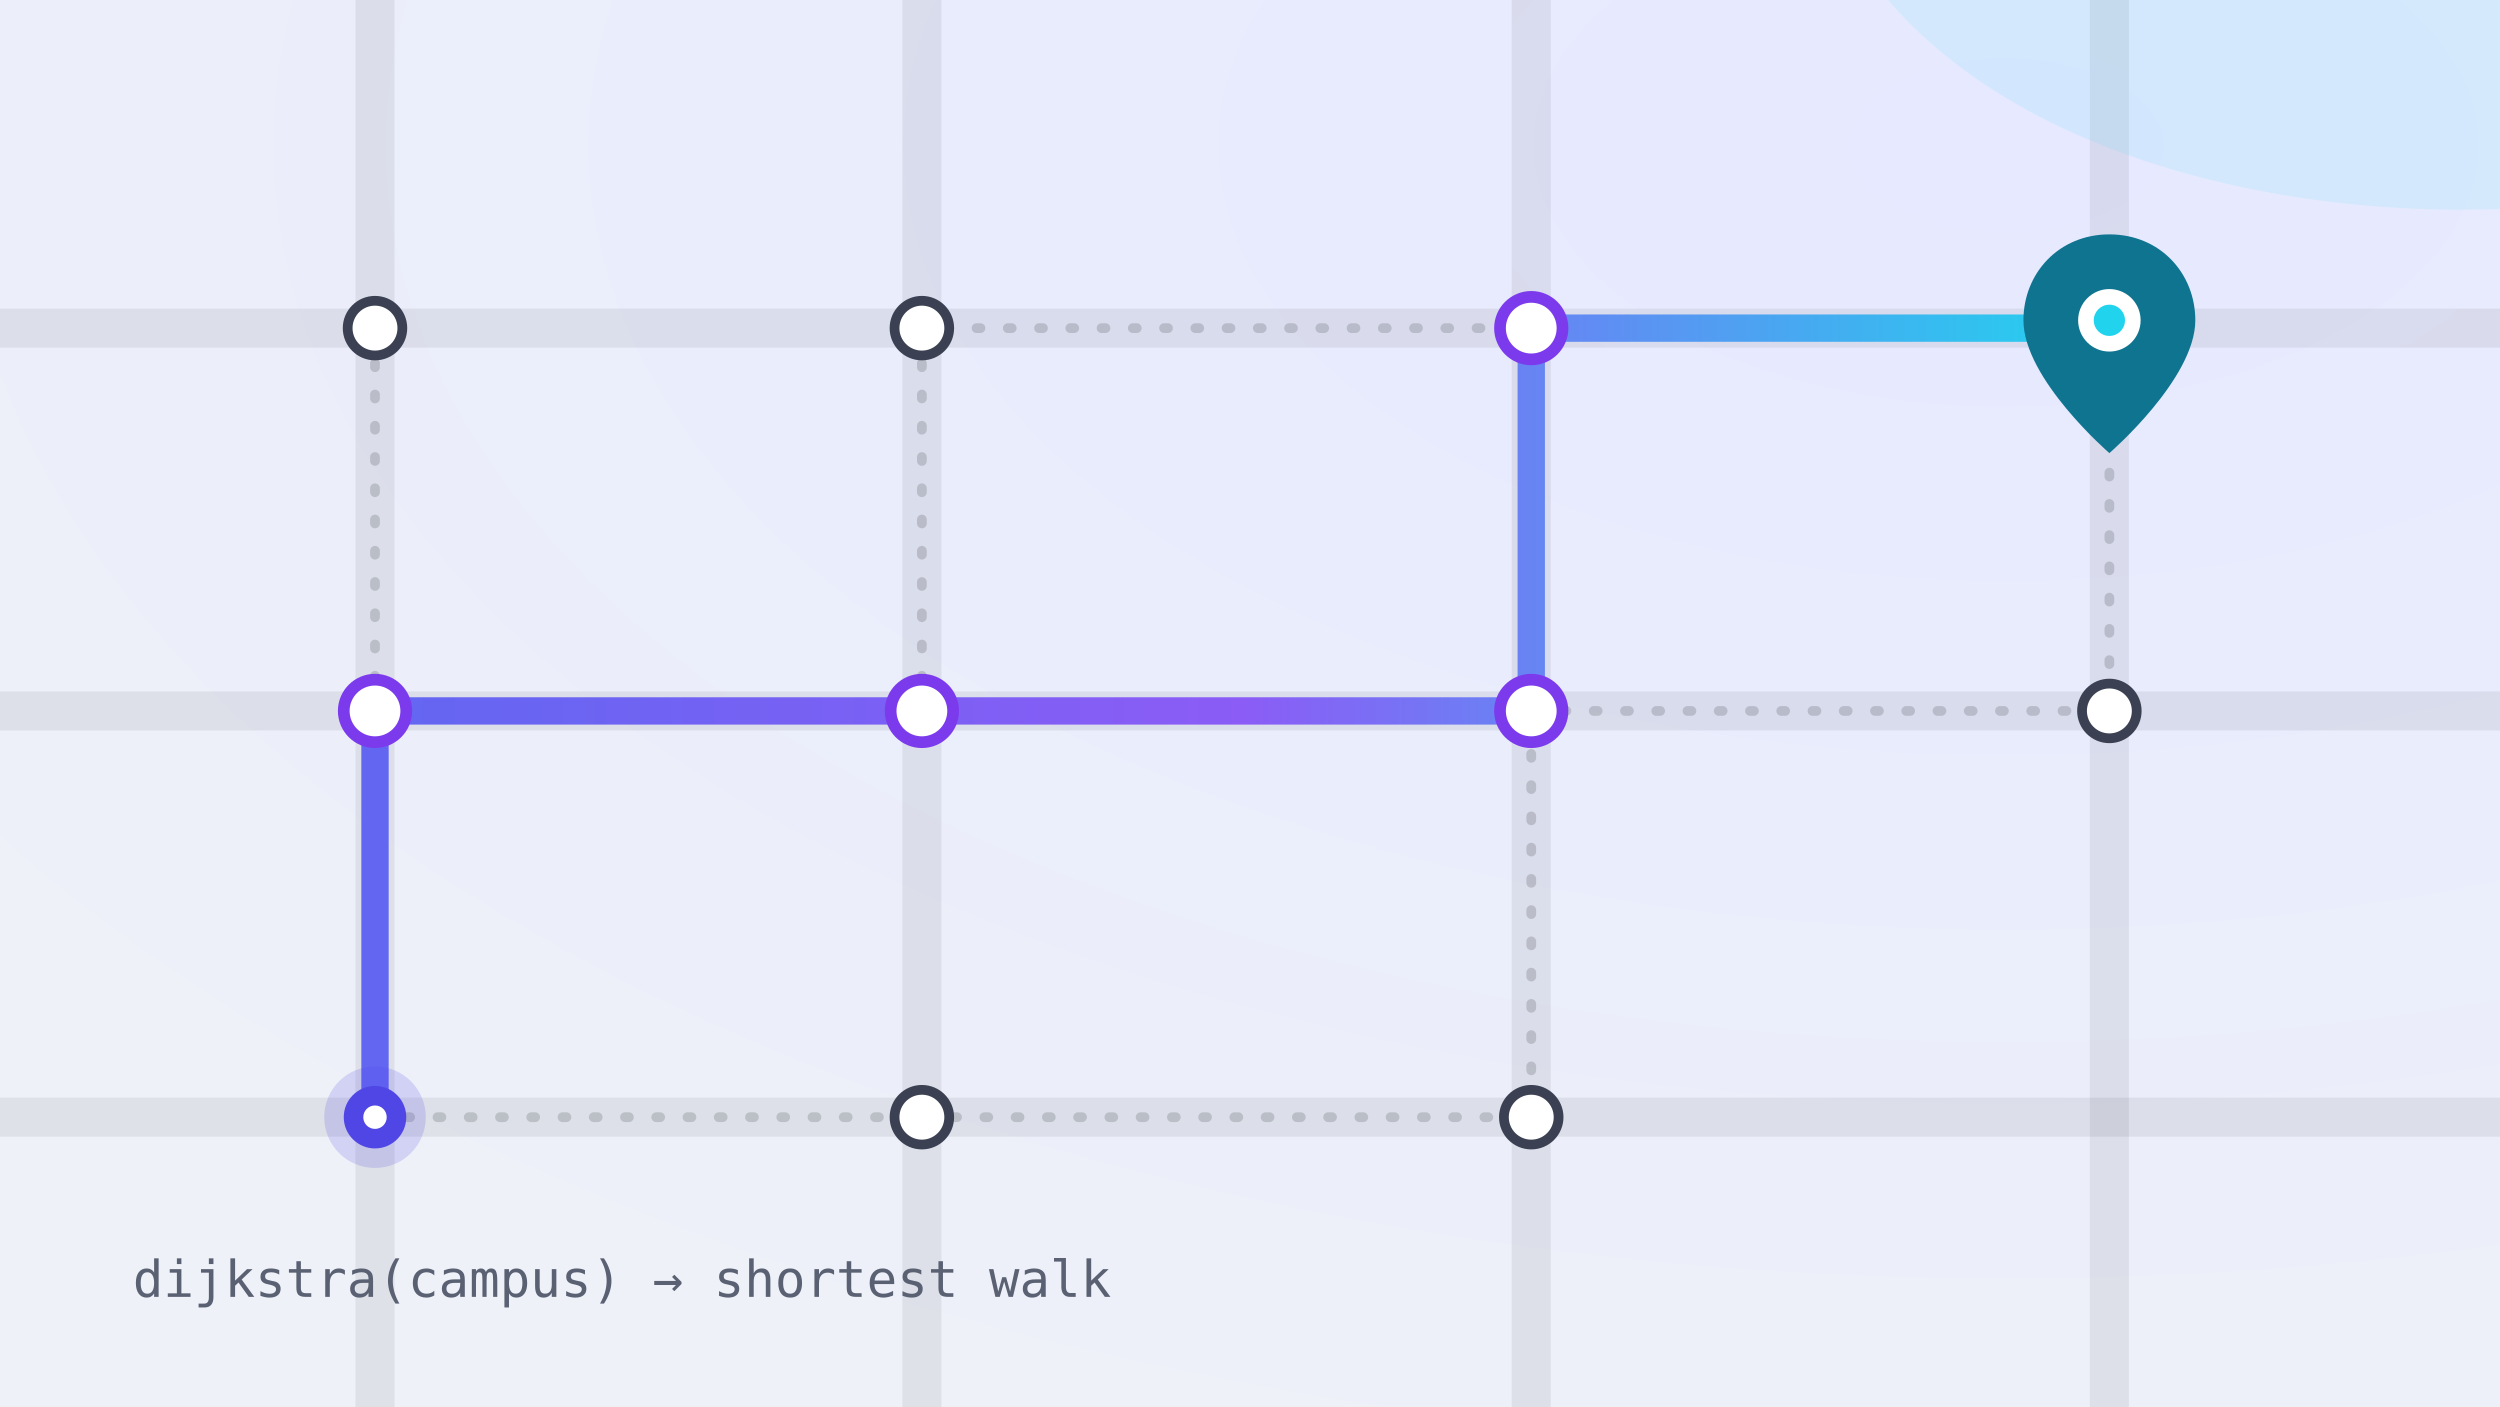
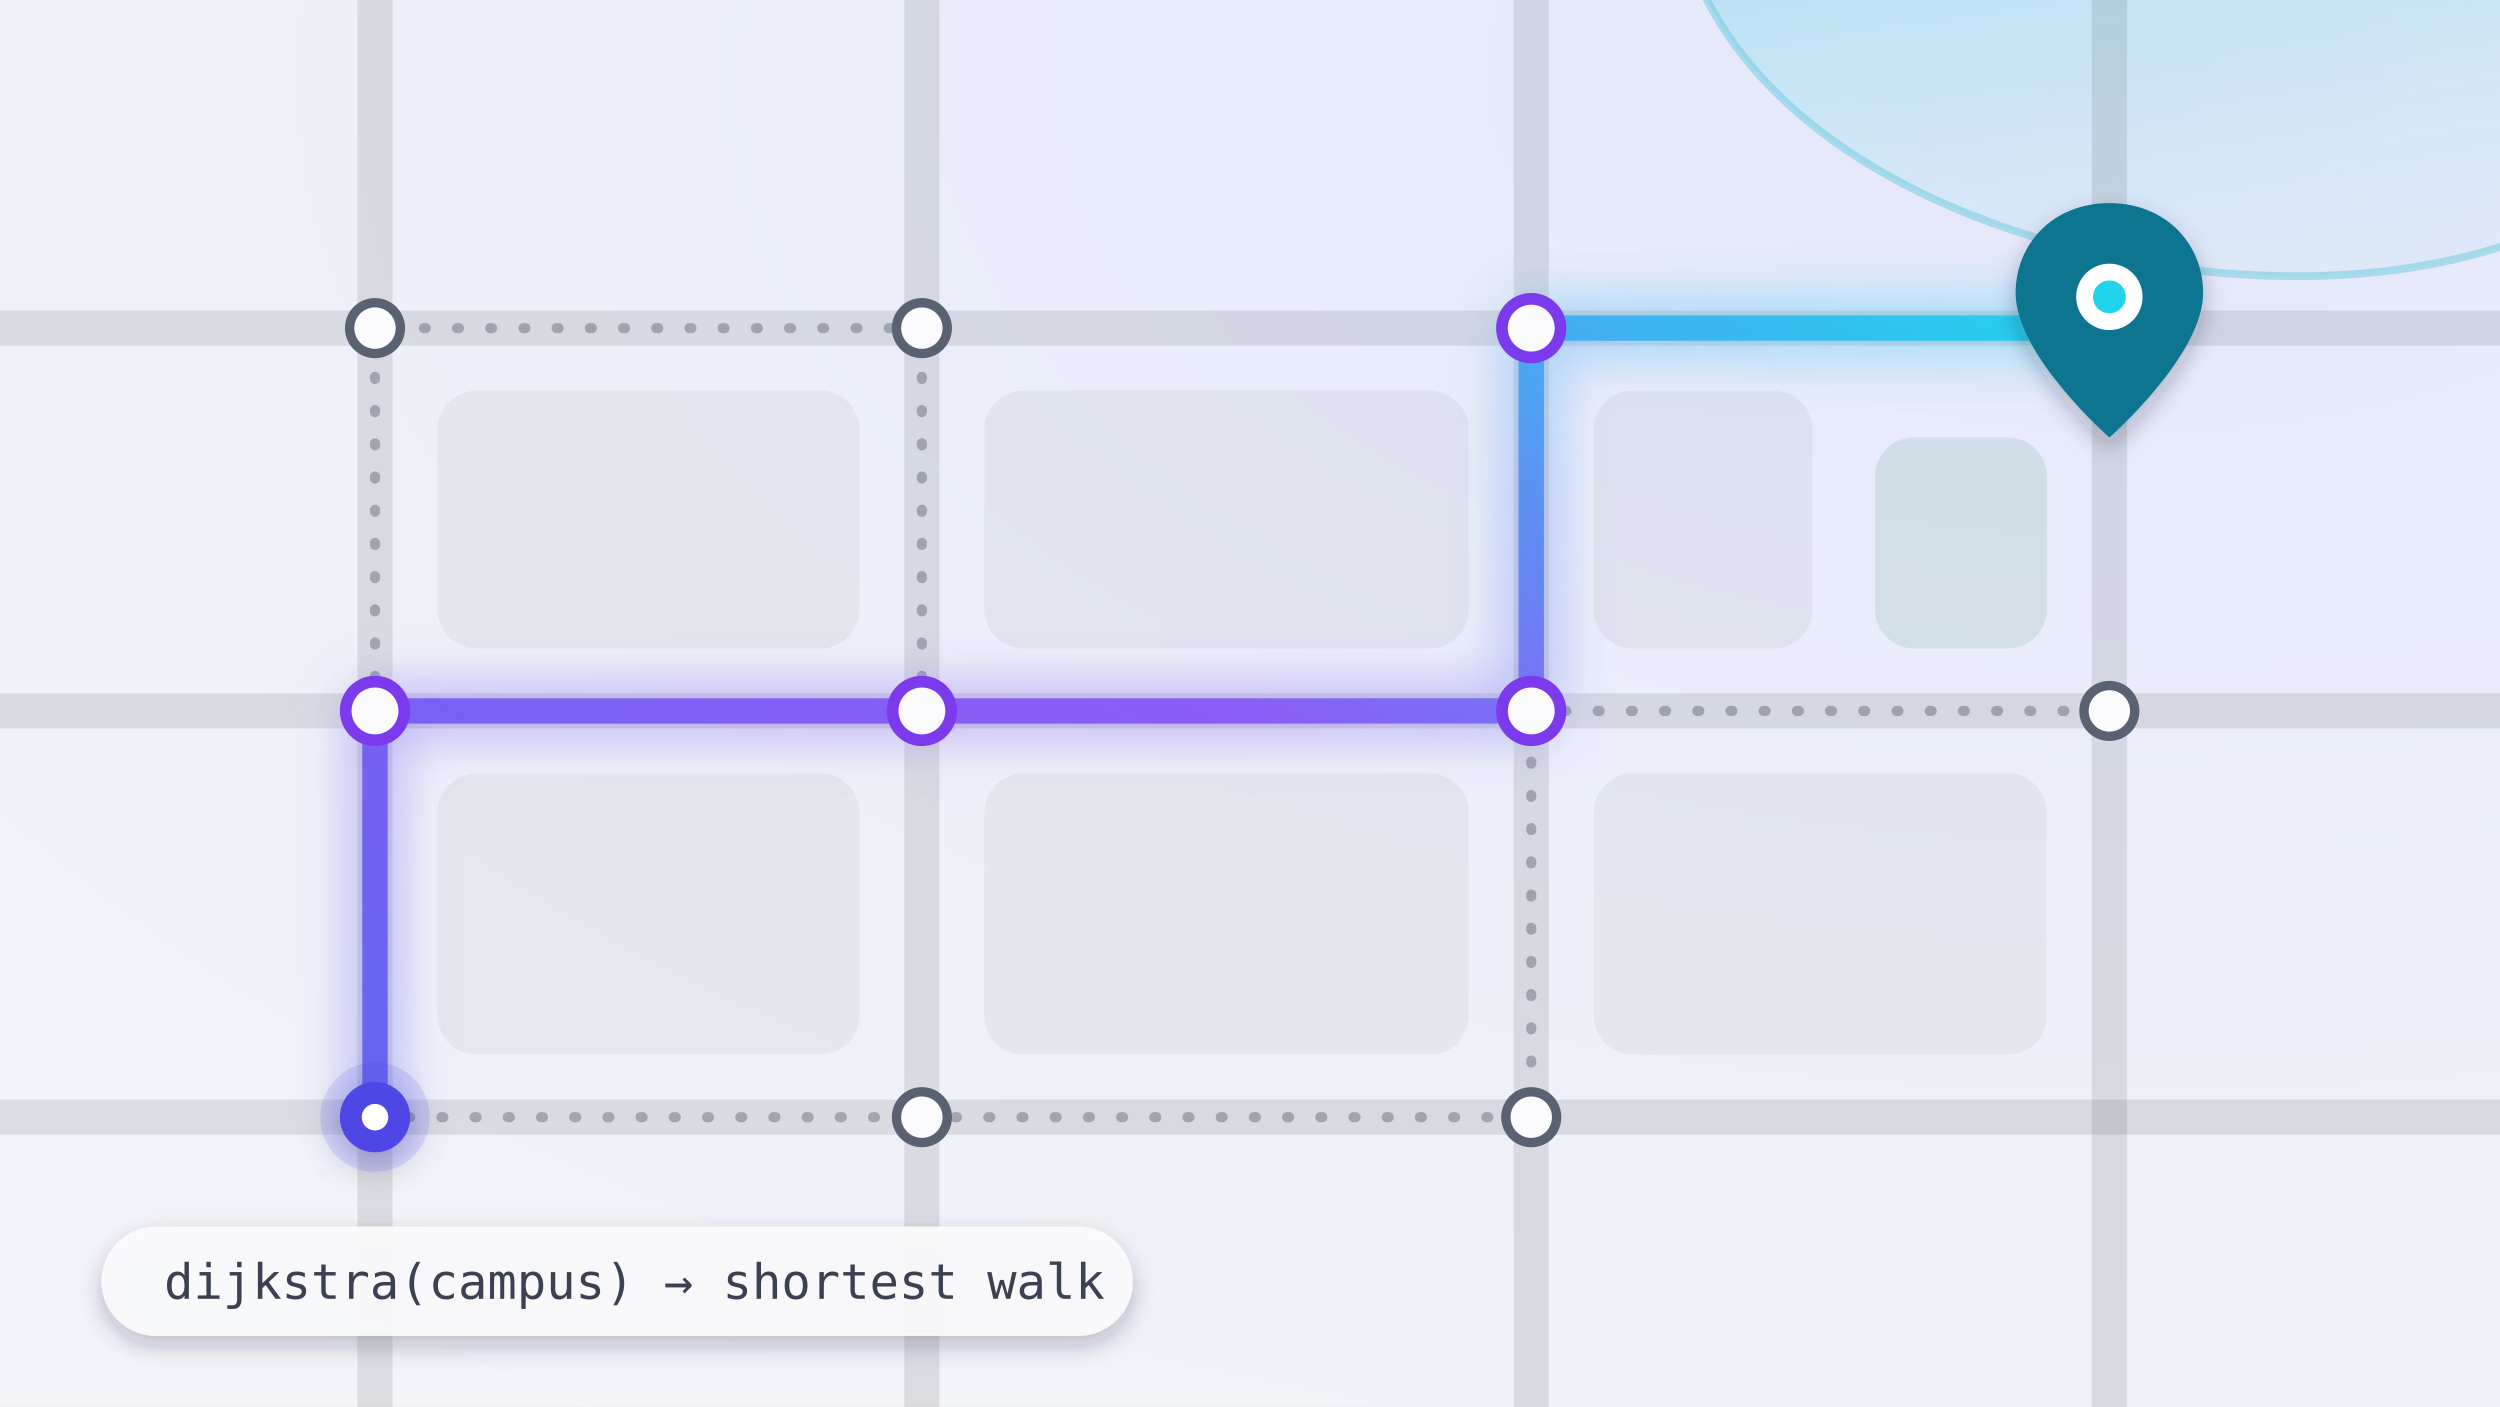
<svg xmlns="http://www.w3.org/2000/svg" viewBox="0 0 640 360" role="img" aria-label="Path Finder — shortest campus walking path via Dijkstra's algorithm">
  <defs>
-     <linearGradient id="path" x1="0" y1="0" x2="1" y2="0">
+     <linearGradient id="path" x1="0" y1="1" x2="1" y2="0">
      <stop offset="0" stop-color="#6366f1" />
      <stop offset="0.5" stop-color="#8b5cf6" />
      <stop offset="1" stop-color="#22d3ee" />
    </linearGradient>
-     <radialGradient id="wash" cx="0.8" cy="0.1" r="1">
-       <stop offset="0" stop-color="#e6e9ff" />
-       <stop offset="1" stop-color="#eef1f8" />
+     <radialGradient id="wash" cx="0.85" cy="0.05" r="1.2">
+       <stop offset="0" stop-color="#e3e7fb" />
+       <stop offset="0.55" stop-color="#edf0f8" />
+       <stop offset="1" stop-color="#f3f4f9" />
    </radialGradient>
+     <linearGradient id="lake" x1="0" y1="0" x2="0.4" y2="1">
+       <stop offset="0" stop-color="#7dd7ea" stop-opacity="0.5" />
+       <stop offset="1" stop-color="#a9e4f0" stop-opacity="0.14" />
+     </linearGradient>
+     <filter id="glow" x="-40%" y="-40%" width="180%" height="180%">
+       <feGaussianBlur stdDeviation="7" />
+     </filter>
+     <filter id="soft" x="-60%" y="-60%" width="220%" height="220%">
+       <feDropShadow dx="0" dy="2.5" stdDeviation="3" flood-color="#1a2038" flood-opacity="0.28" />
+     </filter>
  </defs>
  <rect width="640" height="360" fill="url(#wash)" />
-   <g stroke="#0b0d12" stroke-opacity="0.07" stroke-width="10" fill="none" stroke-linecap="round">
+   <path d="M430 -20 C 440 30, 500 64, 570 70 C 610 73, 636 66, 660 56 L660 -20 Z" fill="url(#lake)" />
+   <path d="M430 -20 C 440 30, 500 64, 570 70 C 610 73, 636 66, 660 56" fill="none" stroke="#5fc6dd" stroke-opacity="0.45" stroke-width="2" />
+   <g fill="#0b0d12" fill-opacity="0.045">
+     <rect x="112" y="100" width="108" height="66" rx="10" />
+     <rect x="252" y="100" width="124" height="66" rx="10" />
+     <rect x="112" y="198" width="108" height="72" rx="10" />
+     <rect x="252" y="198" width="124" height="72" rx="10" />
+     <rect x="408" y="198" width="116" height="72" rx="10" />
+     <rect x="408" y="100" width="56" height="66" rx="10" />
+   </g>
+   <rect x="480" y="112" width="44" height="54" rx="10" fill="#2f7d52" fill-opacity="0.12" />
+   <g stroke="#0b0d12" stroke-opacity="0.10" stroke-width="9" fill="none" stroke-linecap="round">
    <path d="M-20 84 H660" />
    <path d="M-20 182 H660" />
    <path d="M-20 286 H660" />
    <path d="M96 -20 V380" />
    <path d="M236 -20 V380" />
    <path d="M392 -20 V380" />
    <path d="M540 -20 V380" />
  </g>
-   <path d="M470 -20 C 500 40, 590 60, 660 52 L660 -20 Z" fill="#22d3ee" fill-opacity="0.10" />
-   <g stroke="#0b0d12" stroke-opacity="0.16" stroke-width="2.5" stroke-dasharray="1 7" stroke-linecap="round" fill="none">
+   <g stroke="#3b4152" stroke-opacity="0.35" stroke-width="2.6" stroke-dasharray="0.5 8" stroke-linecap="round" fill="none">
    <path d="M96 286 L236 286" />
-     <path d="M96 182 L96 84" />
-     <path d="M236 182 L236 84 L392 84" />
-     <path d="M392 182 L540 182 L540 84" />
+     <path d="M96 182 L96 84 L236 84" />
+     <path d="M236 182 L236 84" />
    <path d="M236 286 L392 286 L392 182" />
+     <path d="M392 182 L540 182" />
  </g>
-   <path d="M96 286 L96 182 L236 182 L392 182 L392 84 L540 84" fill="none" stroke="url(#path)" stroke-width="7" stroke-linecap="round" stroke-linejoin="round" />
-   <g fill="#ffffff" stroke="#3b4152" stroke-width="2.5">
-     <circle cx="236" cy="84" r="7" />
-     <circle cx="392" cy="286" r="7" />
-     <circle cx="540" cy="182" r="7" />
-     <circle cx="236" cy="286" r="7" />
-     <circle cx="96" cy="84" r="7" />
+   <path d="M96 286 L96 182 L392 182 L392 84 L540 84" fill="none" stroke="url(#path)" stroke-width="12" stroke-linecap="round" stroke-linejoin="round" opacity="0.45" filter="url(#glow)" />
+   <path d="M96 286 L96 182 L392 182 L392 84 L540 84" fill="none" stroke="url(#path)" stroke-width="6.5" stroke-linecap="round" stroke-linejoin="round" />
+   <g fill="#fbfbfd" stroke="#5a6172" stroke-width="2.4">
+     <circle cx="236" cy="84" r="6.5" />
+     <circle cx="236" cy="286" r="6.5" />
+     <circle cx="392" cy="286" r="6.5" />
+     <circle cx="540" cy="182" r="6.5" />
+     <circle cx="96" cy="84" r="6.5" />
  </g>
-   <g fill="#ffffff" stroke="#7c3aed" stroke-width="3">
-     <circle cx="96" cy="182" r="8" />
-     <circle cx="236" cy="182" r="8" />
-     <circle cx="392" cy="182" r="8" />
-     <circle cx="392" cy="84" r="8" />
+   <g fill="#fbfbfd" stroke="#7c3aed" stroke-width="3">
+     <circle cx="96" cy="182" r="7.5" />
+     <circle cx="236" cy="182" r="7.5" />
+     <circle cx="392" cy="182" r="7.5" />
+     <circle cx="392" cy="84" r="7.5" />
  </g>
-   <g>
-     <circle cx="96" cy="286" r="13" fill="#4f46e5" fill-opacity="0.18" />
-     <circle cx="96" cy="286" r="8" fill="#4f46e5" />
-     <circle cx="96" cy="286" r="3" fill="#ffffff" />
+   <g filter="url(#soft)">
+     <circle cx="96" cy="286" r="14" fill="#4f46e5" fill-opacity="0.16" />
+     <circle cx="96" cy="286" r="9" fill="#4f46e5" />
+     <circle cx="96" cy="286" r="3.4" fill="#ffffff" />
  </g>
-   <g>
-     <path d="M540 60 c -13 0 -22 10 -22 22 c 0 15 22 34 22 34 c 0 0 22 -19 22 -34 c 0 -12 -9 -22 -22 -22 z" fill="#0e7490" />
-     <circle cx="540" cy="82" r="8" fill="#ffffff" />
-     <circle cx="540" cy="82" r="4" fill="#22d3ee" />
+   <g filter="url(#soft)">
+     <path d="M540 52 c -14.5 0 -24 10.5 -24 23 c 0 16 24 37 24 37 c 0 0 24 -21 24 -37 c 0 -12.5 -9.5 -23 -24 -23 z" fill="#0e7490" />
+     <circle cx="540" cy="76" r="8.5" fill="#ffffff" />
+     <circle cx="540" cy="76" r="4.2" fill="#22d3ee" />
  </g>
-   <g font-family="ui-monospace, Menlo, Consolas, monospace" font-size="13" fill="#5a6172">
-     <text x="34" y="332">dijkstra(campus) → shortest walk</text>
+   <g filter="url(#soft)">
+     <rect x="26" y="314" width="264" height="28" rx="14" fill="#fbfbfd" fill-opacity="0.94" />
+     <text x="42" y="332.5" font-family="ui-monospace, Menlo, Consolas, monospace" font-size="12.5" fill="#3b4152">dijkstra(campus) → shortest walk</text>
  </g>
</svg>
